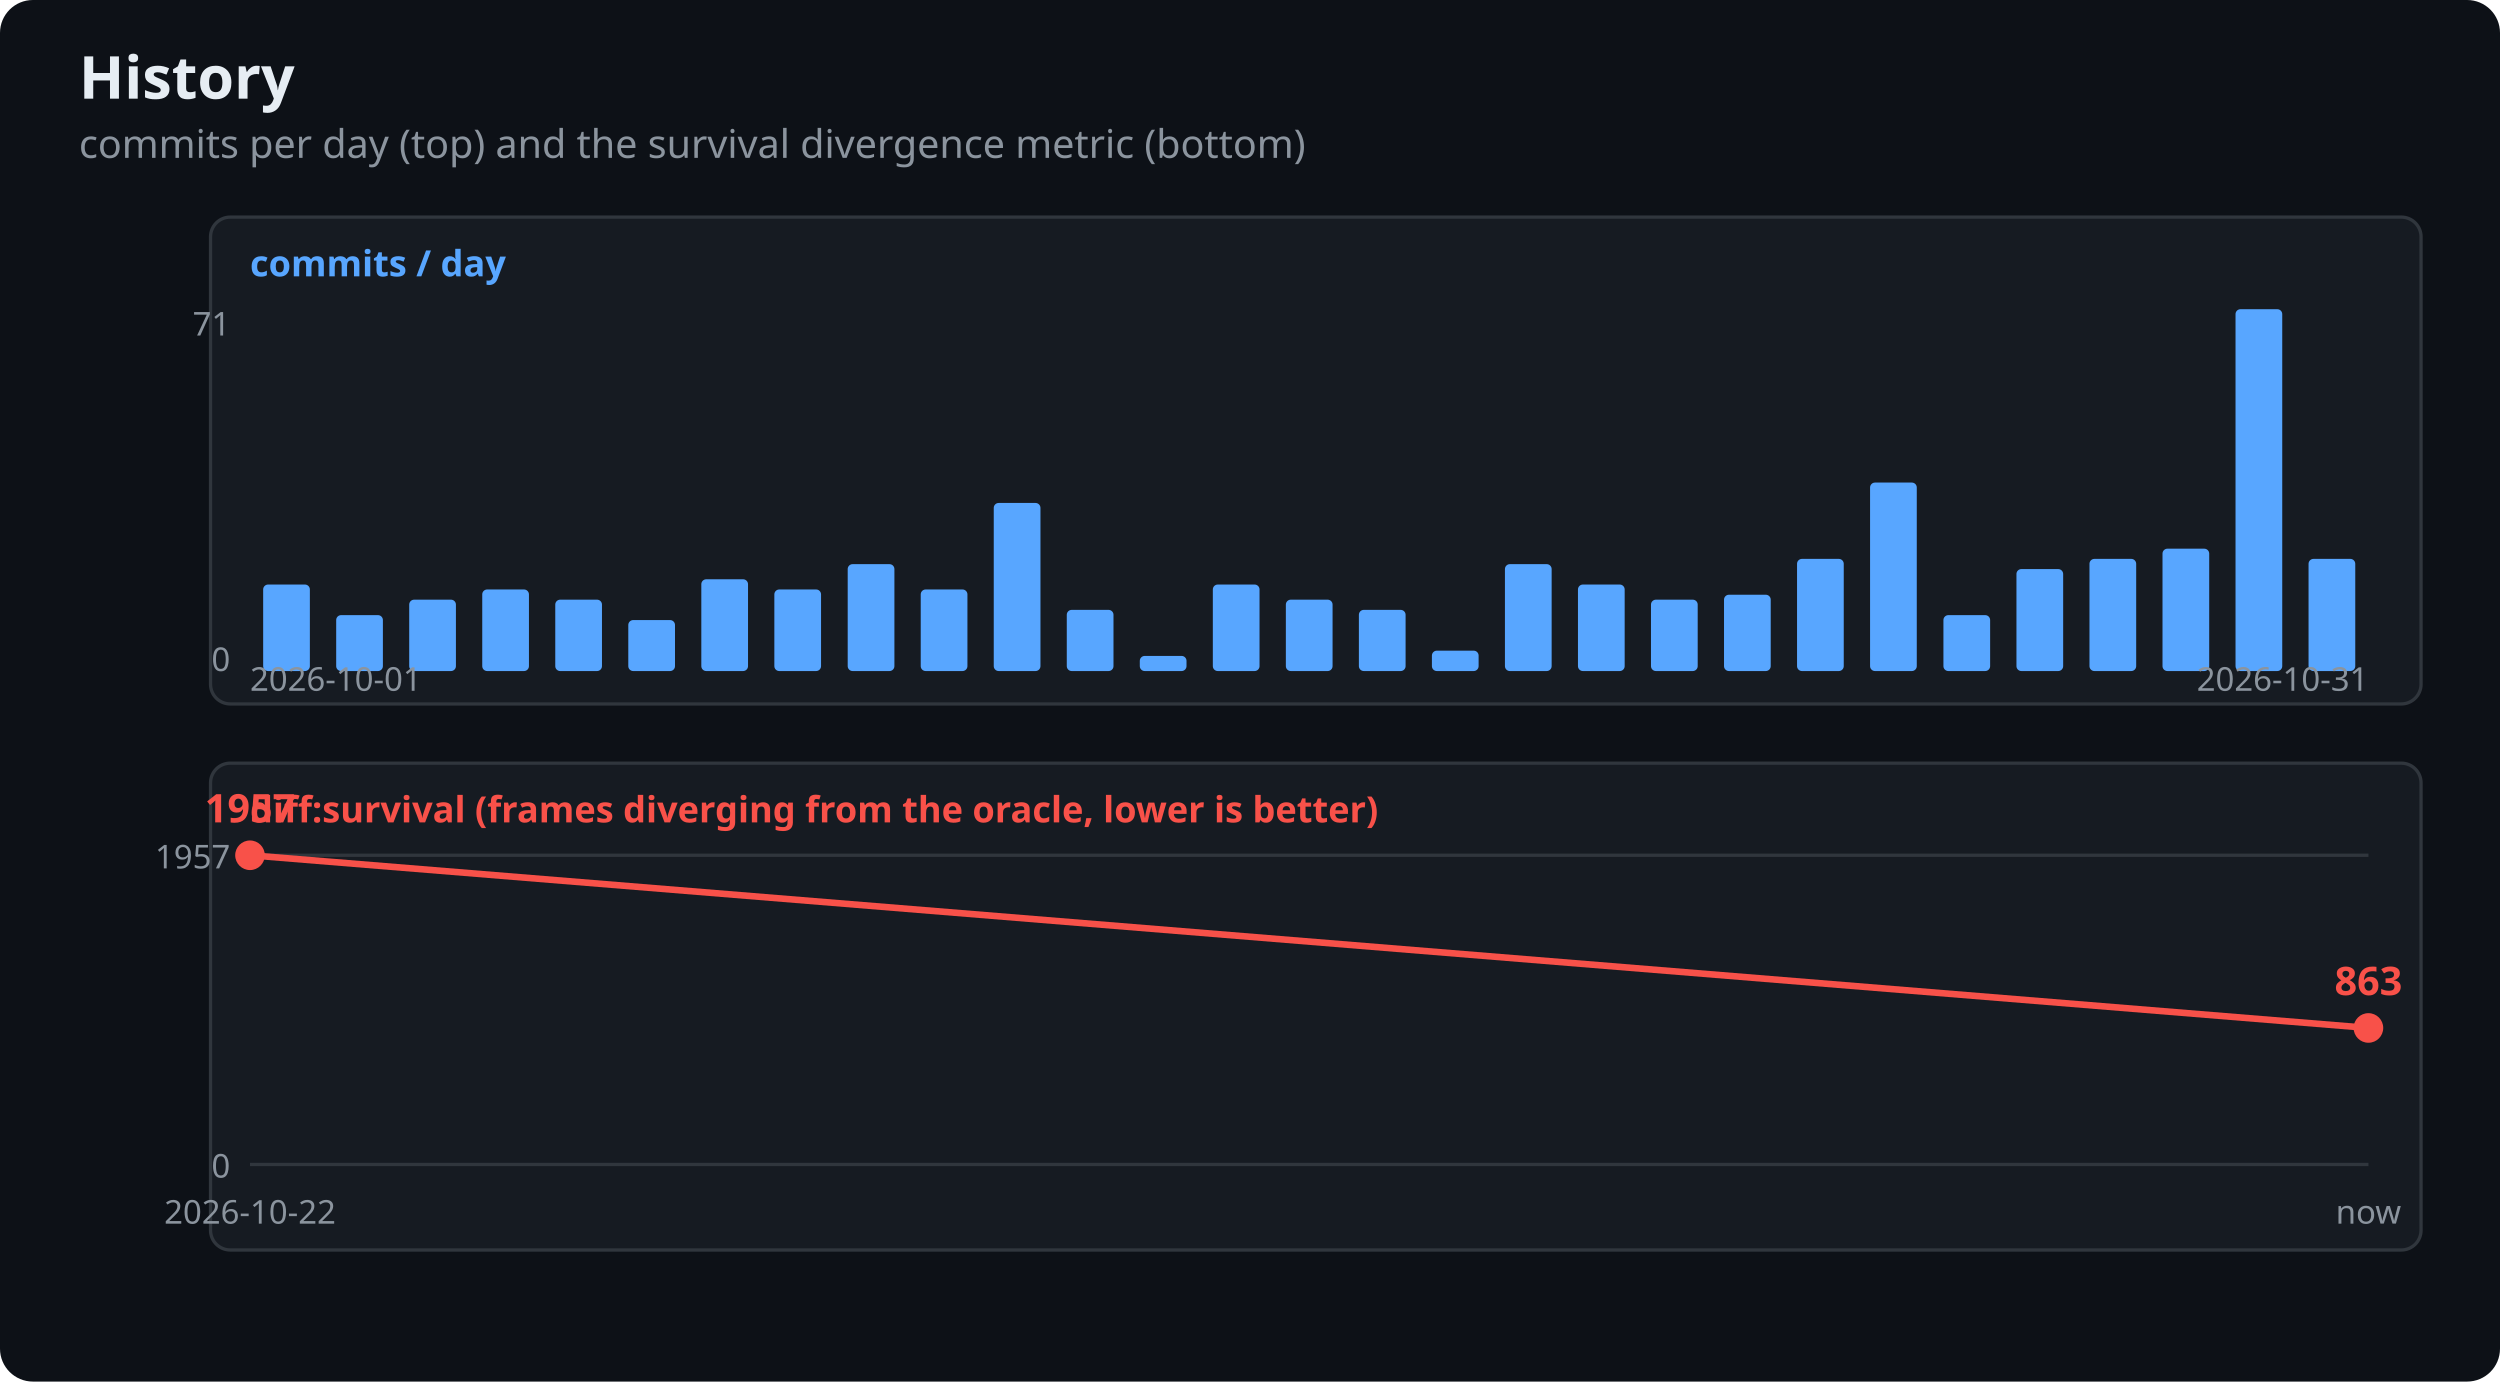
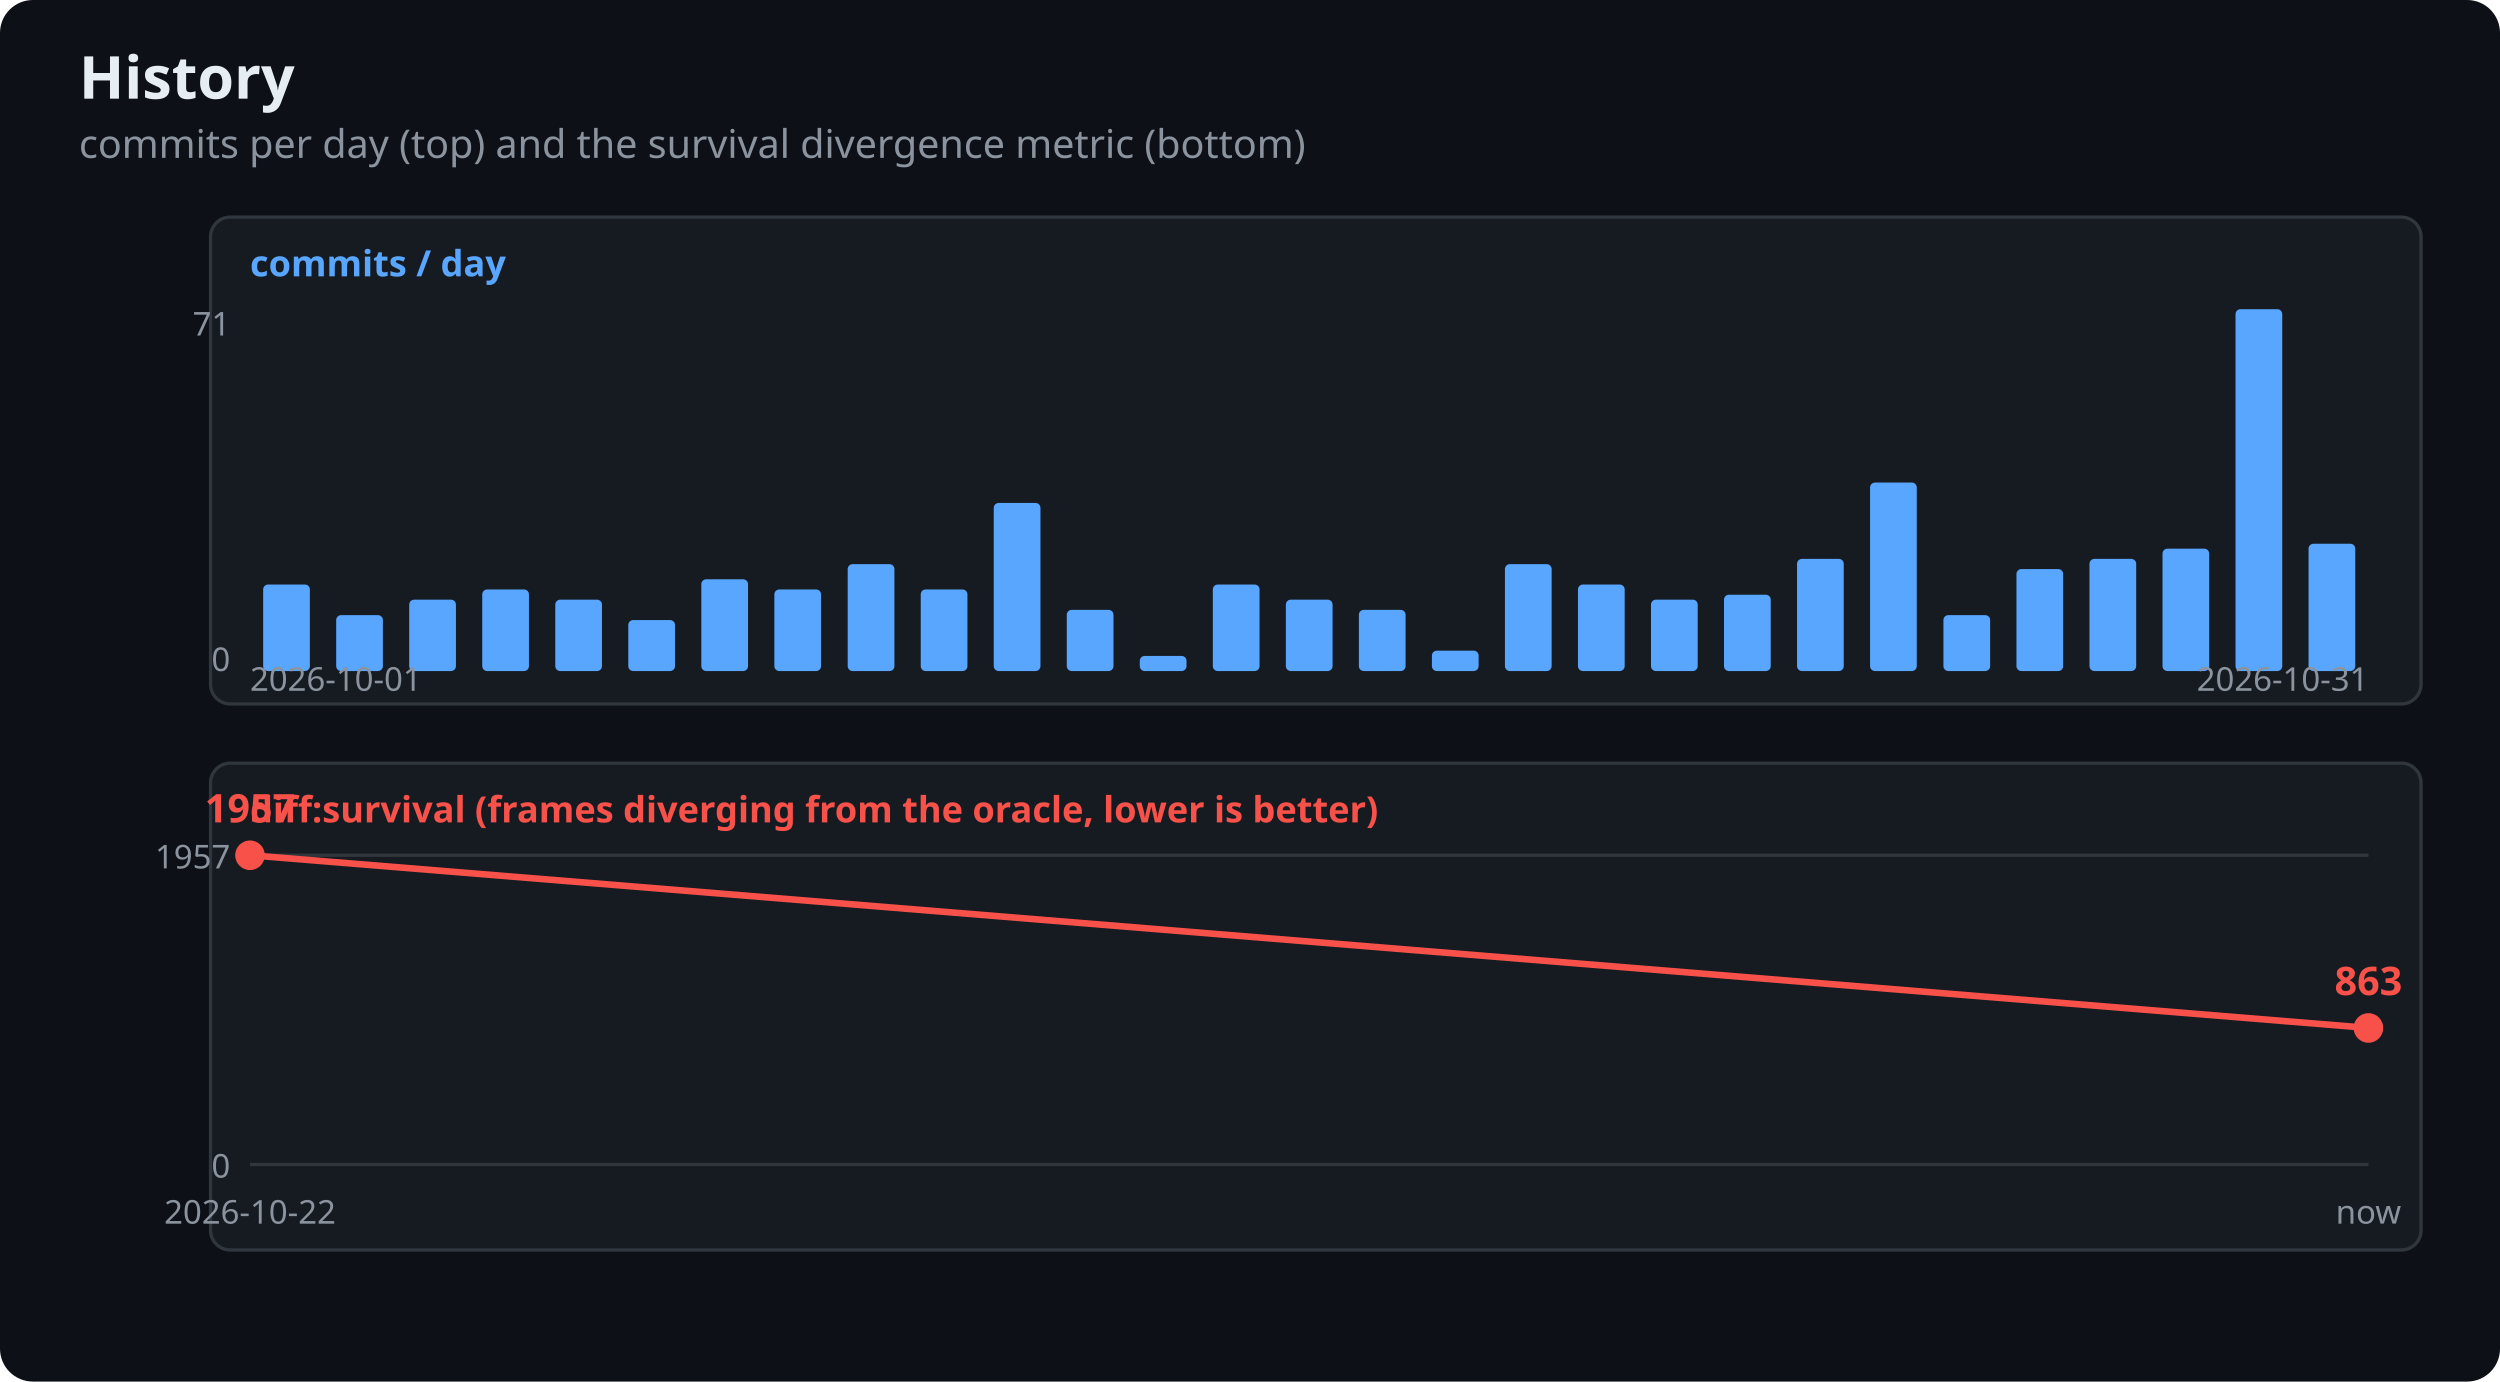
<svg xmlns="http://www.w3.org/2000/svg" width="760" height="420" viewBox="0 0 760 420" font-family="Segoe UI,Ubuntu,sans-serif">
  <rect width="760" height="420" rx="10" fill="#0d1117" />
  <text x="24" y="30" fill="#e6edf3" font-size="18" font-weight="600">History</text>
  <text x="24" y="48" fill="#8b949e" font-size="12">commits per day (top) and the survival divergence metric (bottom)</text>
  <rect x="64" y="66" width="672" height="148" fill="#161b22" stroke="#30363d" rx="6" />
  <text x="76" y="84" fill="#58a6ff" font-size="11" font-weight="600">commits / day</text>
  <rect x="80.0" y="177.7" width="14.2" height="26.3" fill="#58a6ff" rx="1.5" />
  <rect x="102.2" y="187.0" width="14.2" height="17.0" fill="#58a6ff" rx="1.5" />
  <rect x="124.4" y="182.3" width="14.2" height="21.7" fill="#58a6ff" rx="1.5" />
  <rect x="146.6" y="179.2" width="14.2" height="24.8" fill="#58a6ff" rx="1.5" />
  <rect x="168.8" y="182.3" width="14.2" height="21.7" fill="#58a6ff" rx="1.5" />
  <rect x="191.0" y="188.5" width="14.2" height="15.5" fill="#58a6ff" rx="1.5" />
  <rect x="213.2" y="176.1" width="14.2" height="27.9" fill="#58a6ff" rx="1.5" />
  <rect x="235.4" y="179.2" width="14.2" height="24.8" fill="#58a6ff" rx="1.5" />
  <rect x="257.7" y="171.5" width="14.2" height="32.5" fill="#58a6ff" rx="1.5" />
  <rect x="279.9" y="179.2" width="14.2" height="24.8" fill="#58a6ff" rx="1.5" />
  <rect x="302.1" y="152.9" width="14.2" height="51.1" fill="#58a6ff" rx="1.5" />
  <rect x="324.3" y="185.4" width="14.2" height="18.6" fill="#58a6ff" rx="1.5" />
  <rect x="346.5" y="199.4" width="14.2" height="4.6" fill="#58a6ff" rx="1.5" />
  <rect x="368.7" y="177.7" width="14.2" height="26.3" fill="#58a6ff" rx="1.5" />
  <rect x="390.9" y="182.3" width="14.2" height="21.7" fill="#58a6ff" rx="1.5" />
  <rect x="413.1" y="185.4" width="14.2" height="18.6" fill="#58a6ff" rx="1.5" />
  <rect x="435.3" y="197.8" width="14.2" height="6.2" fill="#58a6ff" rx="1.5" />
  <rect x="457.5" y="171.5" width="14.2" height="32.5" fill="#58a6ff" rx="1.5" />
  <rect x="479.7" y="177.7" width="14.2" height="26.3" fill="#58a6ff" rx="1.5" />
  <rect x="501.9" y="182.3" width="14.2" height="21.7" fill="#58a6ff" rx="1.5" />
  <rect x="524.1" y="180.8" width="14.2" height="23.2" fill="#58a6ff" rx="1.5" />
  <rect x="546.3" y="169.9" width="14.2" height="34.1" fill="#58a6ff" rx="1.5" />
  <rect x="568.5" y="146.7" width="14.2" height="57.3" fill="#58a6ff" rx="1.5" />
  <rect x="590.8" y="187.0" width="14.2" height="17.0" fill="#58a6ff" rx="1.5" />
  <rect x="613.0" y="173.0" width="14.2" height="31.0" fill="#58a6ff" rx="1.5" />
  <rect x="635.2" y="169.9" width="14.2" height="34.1" fill="#58a6ff" rx="1.5" />
  <rect x="657.4" y="166.8" width="14.2" height="37.2" fill="#58a6ff" rx="1.5" />
  <rect x="679.6" y="94.0" width="14.2" height="110.0" fill="#58a6ff" rx="1.5" />
-   <rect x="701.8" y="169.9" width="14.2" height="34.1" fill="#58a6ff" rx="1.5" />
+   <rect x="701.8" y="165.3" width="14.2" height="38.7" fill="#58a6ff" rx="1.5" />
  <text x="70" y="102" fill="#8b949e" font-size="10" text-anchor="end">71</text>
  <text x="70" y="204" fill="#8b949e" font-size="10" text-anchor="end">0</text>
  <text x="76" y="210" fill="#8b949e" font-size="10">2026-10-01</text>
  <text x="720" y="210" fill="#8b949e" font-size="10" text-anchor="end">2026-10-31</text>
  <rect x="64" y="232" width="672" height="148" fill="#161b22" stroke="#30363d" rx="6" />
  <text x="76" y="250" fill="#f85149" font-size="11" font-weight="600">diff:survival (frames diverging from the oracle, lower is better)</text>
  <line x1="76" y1="354.0" x2="720" y2="354.0" stroke="#30363d" stroke-width="1" />
  <text x="70" y="358.0" fill="#8b949e" font-size="10" text-anchor="end">0</text>
  <line x1="76" y1="260.0" x2="720" y2="260.0" stroke="#30363d" stroke-width="1" />
  <text x="70" y="264.0" fill="#8b949e" font-size="10" text-anchor="end">1957</text>
  <circle cx="76.0" cy="260.0" r="4.5" fill="#f85149" />
  <text x="76.0" y="250.0" fill="#f85149" font-size="12" font-weight="600" text-anchor="middle">1957</text>
  <text x="76.0" y="372" fill="#8b949e" font-size="10" text-anchor="middle">2026-10-22</text>
  <circle cx="720.0" cy="312.5" r="4.5" fill="#f85149" />
  <text x="720.0" y="302.5" fill="#f85149" font-size="12" font-weight="600" text-anchor="middle">863</text>
  <text x="720.0" y="372" fill="#8b949e" font-size="10" text-anchor="middle">now</text>
  <polyline points="76.0,260.0 720.0,312.5" fill="none" stroke="#f85149" stroke-width="2" />
</svg>
